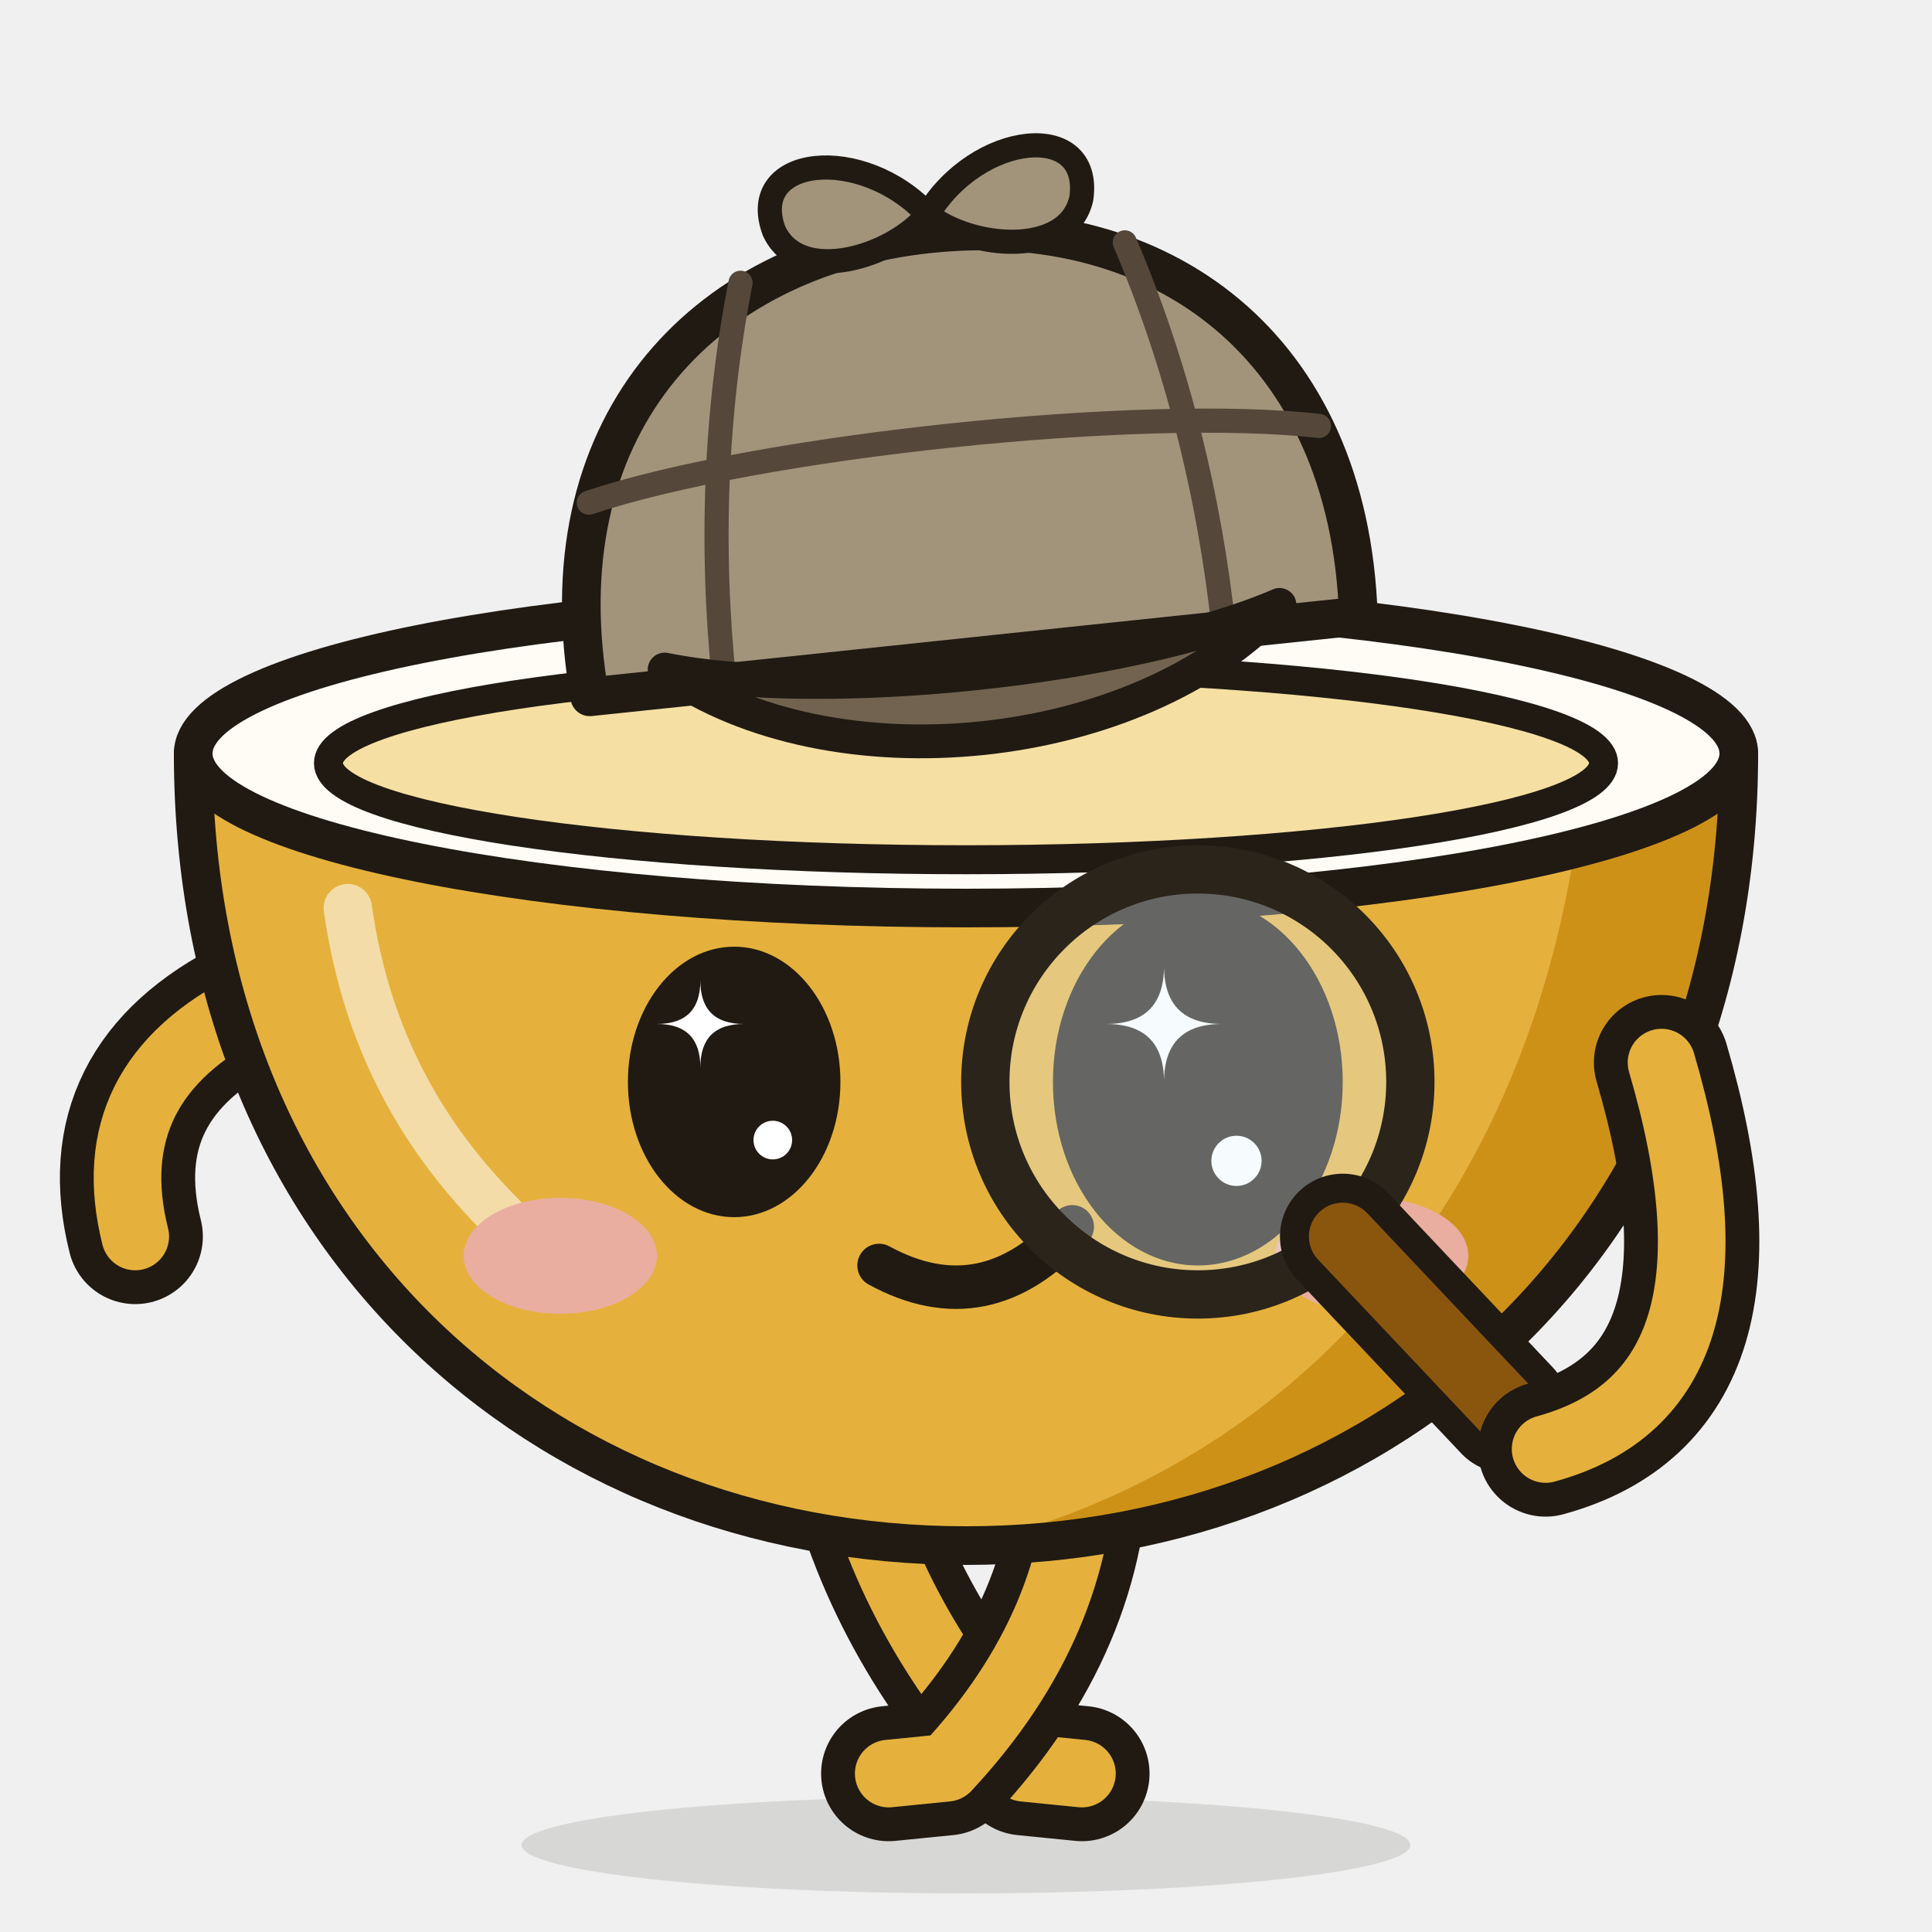
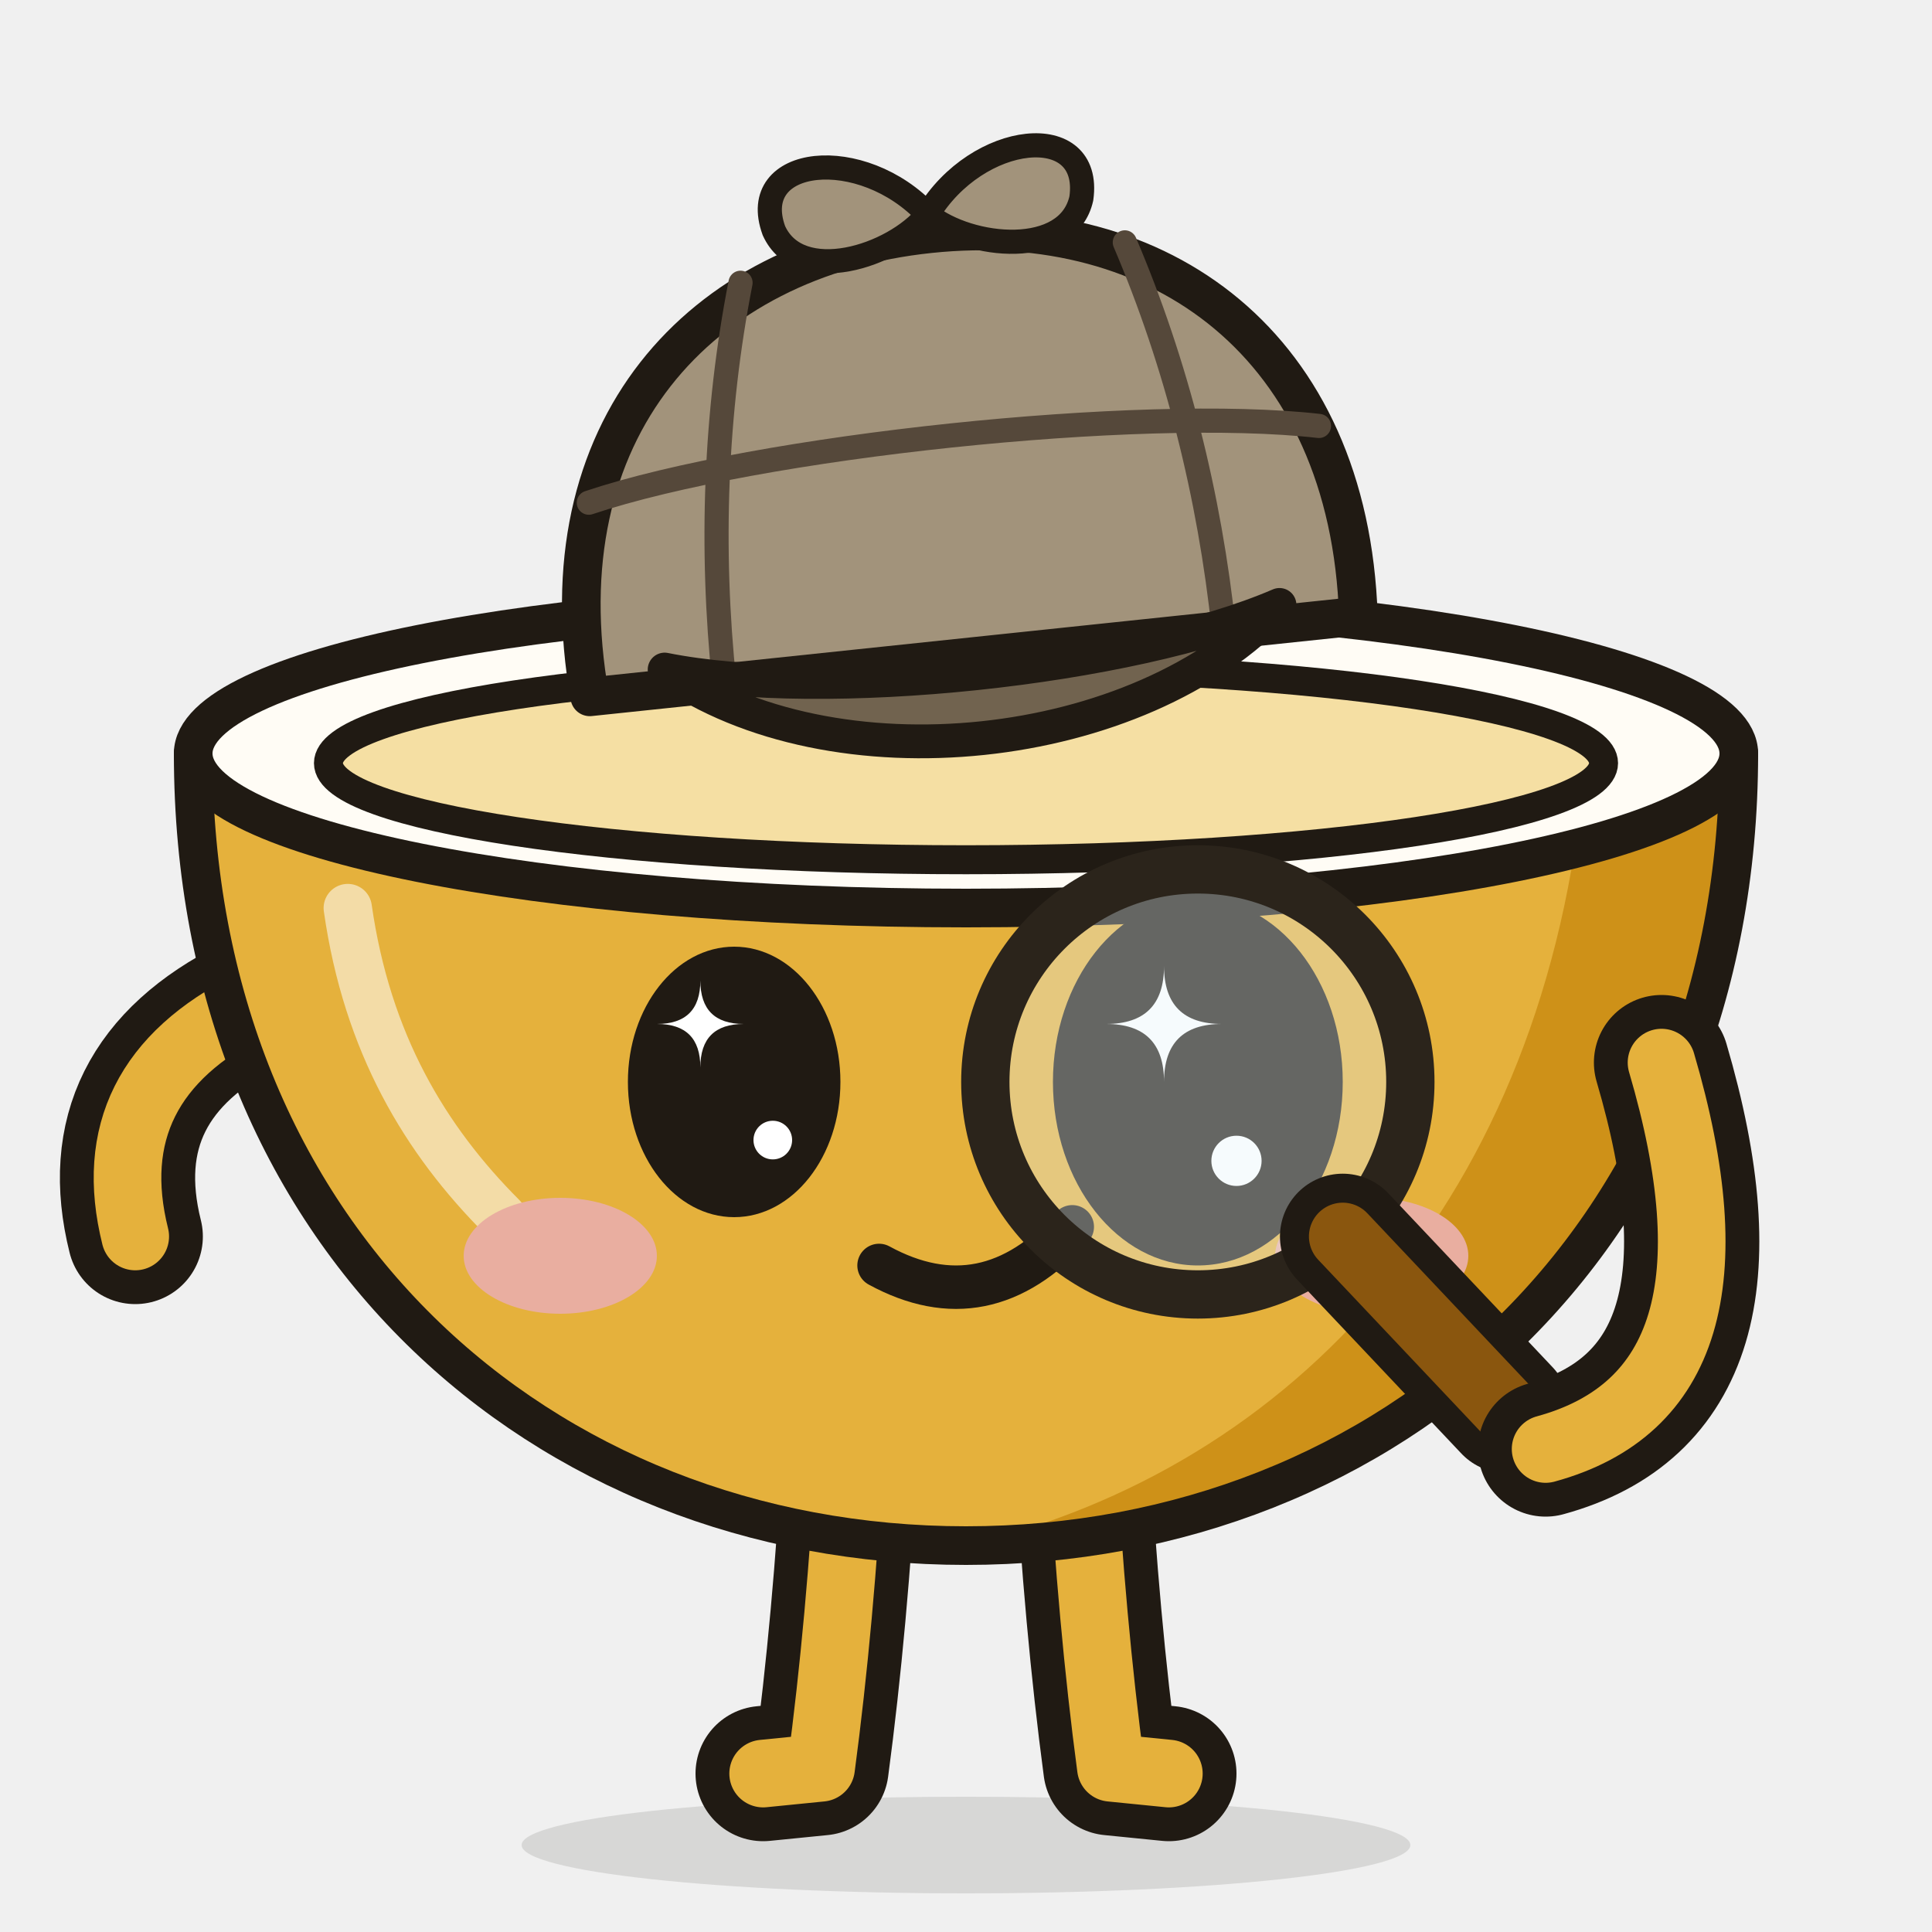
<svg xmlns="http://www.w3.org/2000/svg" width="400" height="400" viewBox="0 0 200 200" fill="none">
  <ellipse cx="100" cy="191" rx="46" ry="5" fill="#201a13" fill-opacity="0.12" />
  <g>
-     <path d="M88 150Q92 168 106 183l6 0.6" stroke="#201a13" stroke-width="14" stroke-linecap="round" stroke-linejoin="round" fill="none" />
-     <path d="M88 150Q92 168 106 183l6 0.6" stroke="#e5b13c" stroke-width="7" stroke-linecap="round" stroke-linejoin="round" fill="none" />
-     <path d="M112 150Q112 168 98 183l-6 0.6" stroke="#201a13" stroke-width="14" stroke-linecap="round" stroke-linejoin="round" fill="none" />
-     <path d="M112 150Q112 168 98 183l-6 0.6" stroke="#e5b13c" stroke-width="7" stroke-linecap="round" stroke-linejoin="round" fill="none" />
+     <path d="M88 150Q87 168 85 183l-6 0.6" stroke="#201a13" stroke-width="14" stroke-linecap="round" stroke-linejoin="round" fill="none" />
+     <path d="M88 150Q87 168 85 183l-6 0.6" stroke="#e5b13c" stroke-width="7" stroke-linecap="round" stroke-linejoin="round" fill="none" />
+     <path d="M112 150Q113 168 115 183l6 0.6" stroke="#201a13" stroke-width="14" stroke-linecap="round" stroke-linejoin="round" fill="none" />
+     <path d="M112 150Q113 168 115 183l6 0.6" stroke="#e5b13c" stroke-width="7" stroke-linecap="round" stroke-linejoin="round" fill="none" />
    <path d="M26 104Q10 112 14 128" stroke="#201a13" stroke-width="14" stroke-linecap="round" stroke-linejoin="round" fill="none" />
    <path d="M26 104Q10 112 14 128" stroke="#e5b13c" stroke-width="7" stroke-linecap="round" stroke-linejoin="round" fill="none" />
    <path d="M20 78C20 128 56 160 100 160C144 160 180 128 180 78Z" fill="#e5b13c" />
    <path d="M180 78C180 128 144 160 100 160C134 152 160 124 164 80Z" fill="#ce9118" />
    <path d="M36 94C38 108 44 118 52 126" stroke="#fff" stroke-width="5" stroke-linecap="round" stroke-linejoin="round" fill="none" stroke-opacity="0.55" />
    <path d="M20 78C20 128 56 160 100 160C144 160 180 128 180 78Z" fill="none" stroke="#201a13" stroke-width="4" stroke-linejoin="round" />
    <ellipse cx="100" cy="78" rx="80" ry="16" fill="#fffcf5" stroke="#201a13" stroke-width="4" />
    <ellipse cx="100" cy="79" rx="66" ry="10" fill="#f5dfa3" stroke="#201a13" stroke-width="3" />
    <ellipse cx="58" cy="130" rx="10" ry="6" fill="#e9aea0" />
    <ellipse cx="142" cy="130" rx="10" ry="6" fill="#e9aea0" />
    <ellipse cx="76" cy="112" rx="11" ry="14" fill="#201a13" />
    <path d="M72.5 101.5Q72.5 106 77 106Q72.5 106 72.5 110.5Q72.5 106 68 106Q72.5 106 72.5 101.5Z" fill="#fff" />
    <circle cx="80" cy="118.02" r="2" fill="#fff" />
    <ellipse cx="124" cy="112" rx="15" ry="19" fill="#201a13" />
    <path d="M120.5 100Q120.5 106 126.5 106Q120.5 106 120.5 112Q120.5 106 114.5 106Q120.5 106 120.5 100Z" fill="#fff" />
    <circle cx="128" cy="120.17" r="2.6" fill="#fff" />
    <path d="M91 131Q102 137 111 127" stroke="#201a13" stroke-width="4.5" stroke-linecap="round" stroke-linejoin="round" fill="none" />
    <g transform="rotate(-6 100 60)">
      <path d="M60 68C58 40 76 24 100 24C124 24 142 40 140 68Z" fill="#a2937b" stroke="#201a13" stroke-width="4" stroke-linejoin="round" />
      <path d="M80 27C76 40 74 54 74 68M120 27C124 40 126 54 126 68M62 48C80 44 120 44 138 48" stroke="#55483a" stroke-width="2.5" stroke-linecap="round" stroke-linejoin="round" fill="none" />
      <path d="M68 66C84 80 116 80 132 66C116 71 84 71 68 66Z" fill="#71634f" stroke="#201a13" stroke-width="3.5" stroke-linejoin="round" />
      <path d="M100 22C94 14 82 14 84 22C86 28 96 26 100 22C104 26 114 28 116 22C118 14 106 14 100 22Z" fill="#a2937b" stroke="#201a13" stroke-width="2.5" stroke-linejoin="round" />
    </g>
    <circle cx="124" cy="112" r="22" fill="#e5f2f8" fill-opacity="0.35" />
    <circle cx="124" cy="112" r="22" fill="none" stroke="#2b241b" stroke-width="5" />
    <path d="M139 128L156 146" stroke="#201a13" stroke-width="13" stroke-linecap="round" stroke-linejoin="round" fill="none" />
    <path d="M139 128L156 146" stroke="#8a560e" stroke-width="7" stroke-linecap="round" stroke-linejoin="round" fill="none" />
    <path d="M172 110Q182 144 160 150" stroke="#201a13" stroke-width="14" stroke-linecap="round" stroke-linejoin="round" fill="none" />
    <path d="M172 110Q182 144 160 150" stroke="#e5b13c" stroke-width="7" stroke-linecap="round" stroke-linejoin="round" fill="none" />
  </g>
</svg>
